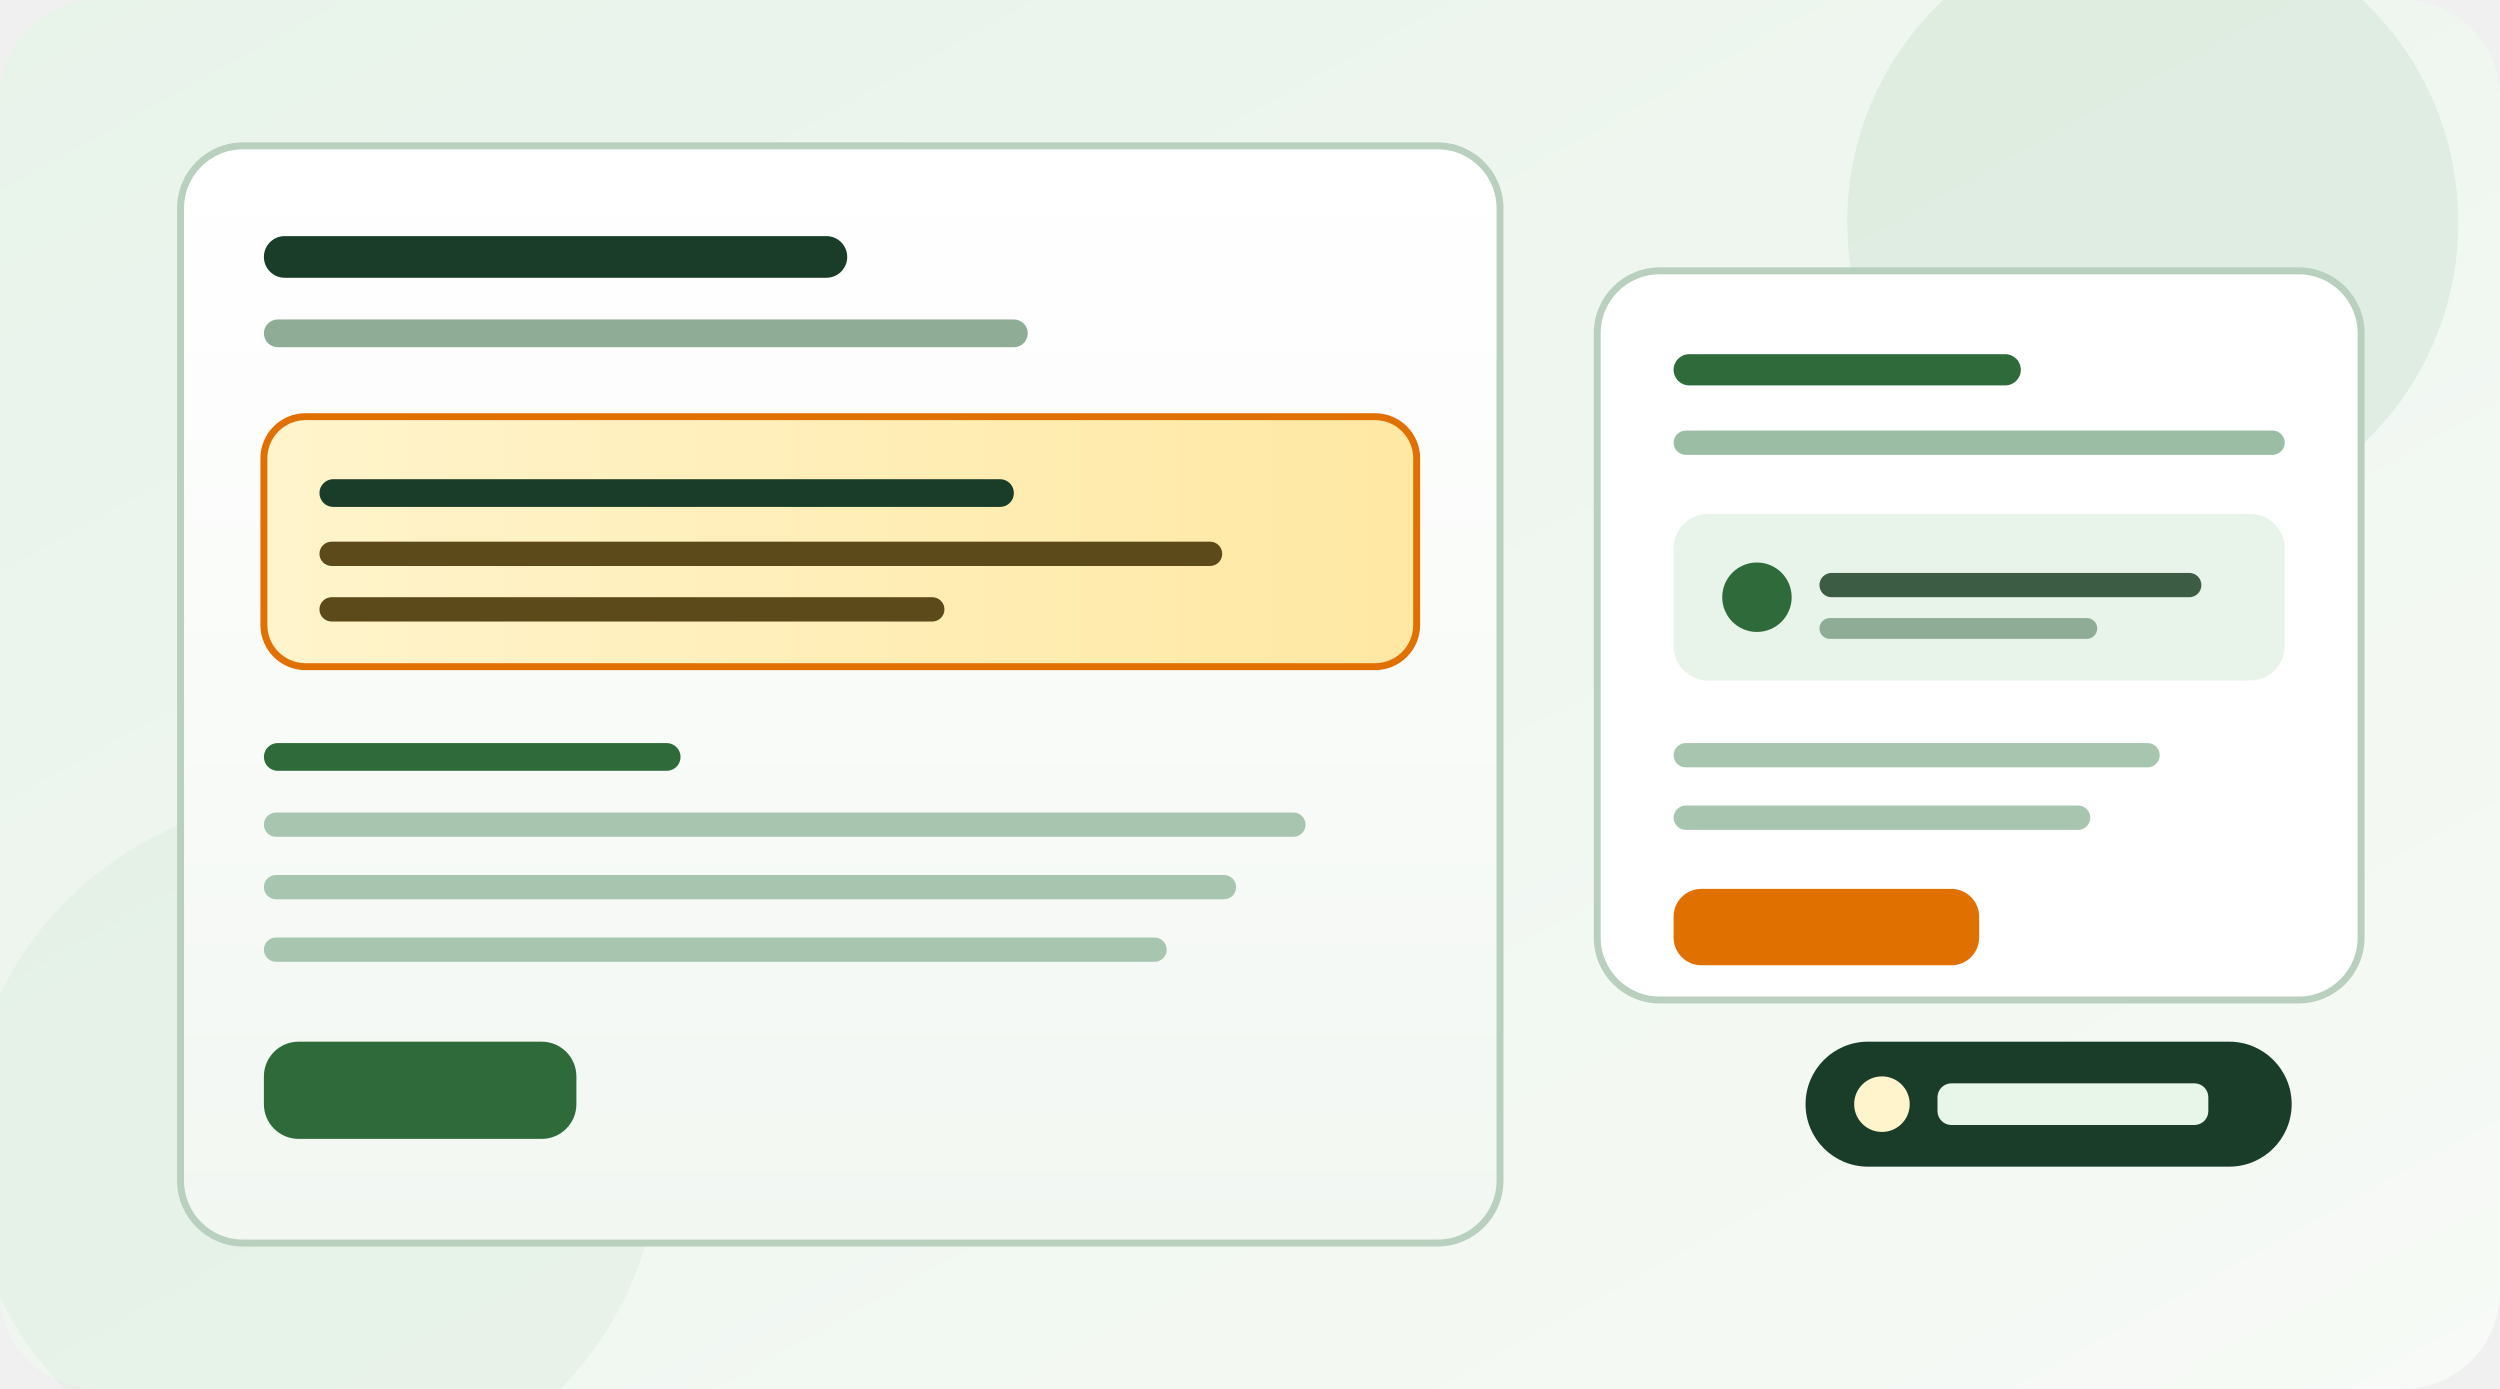
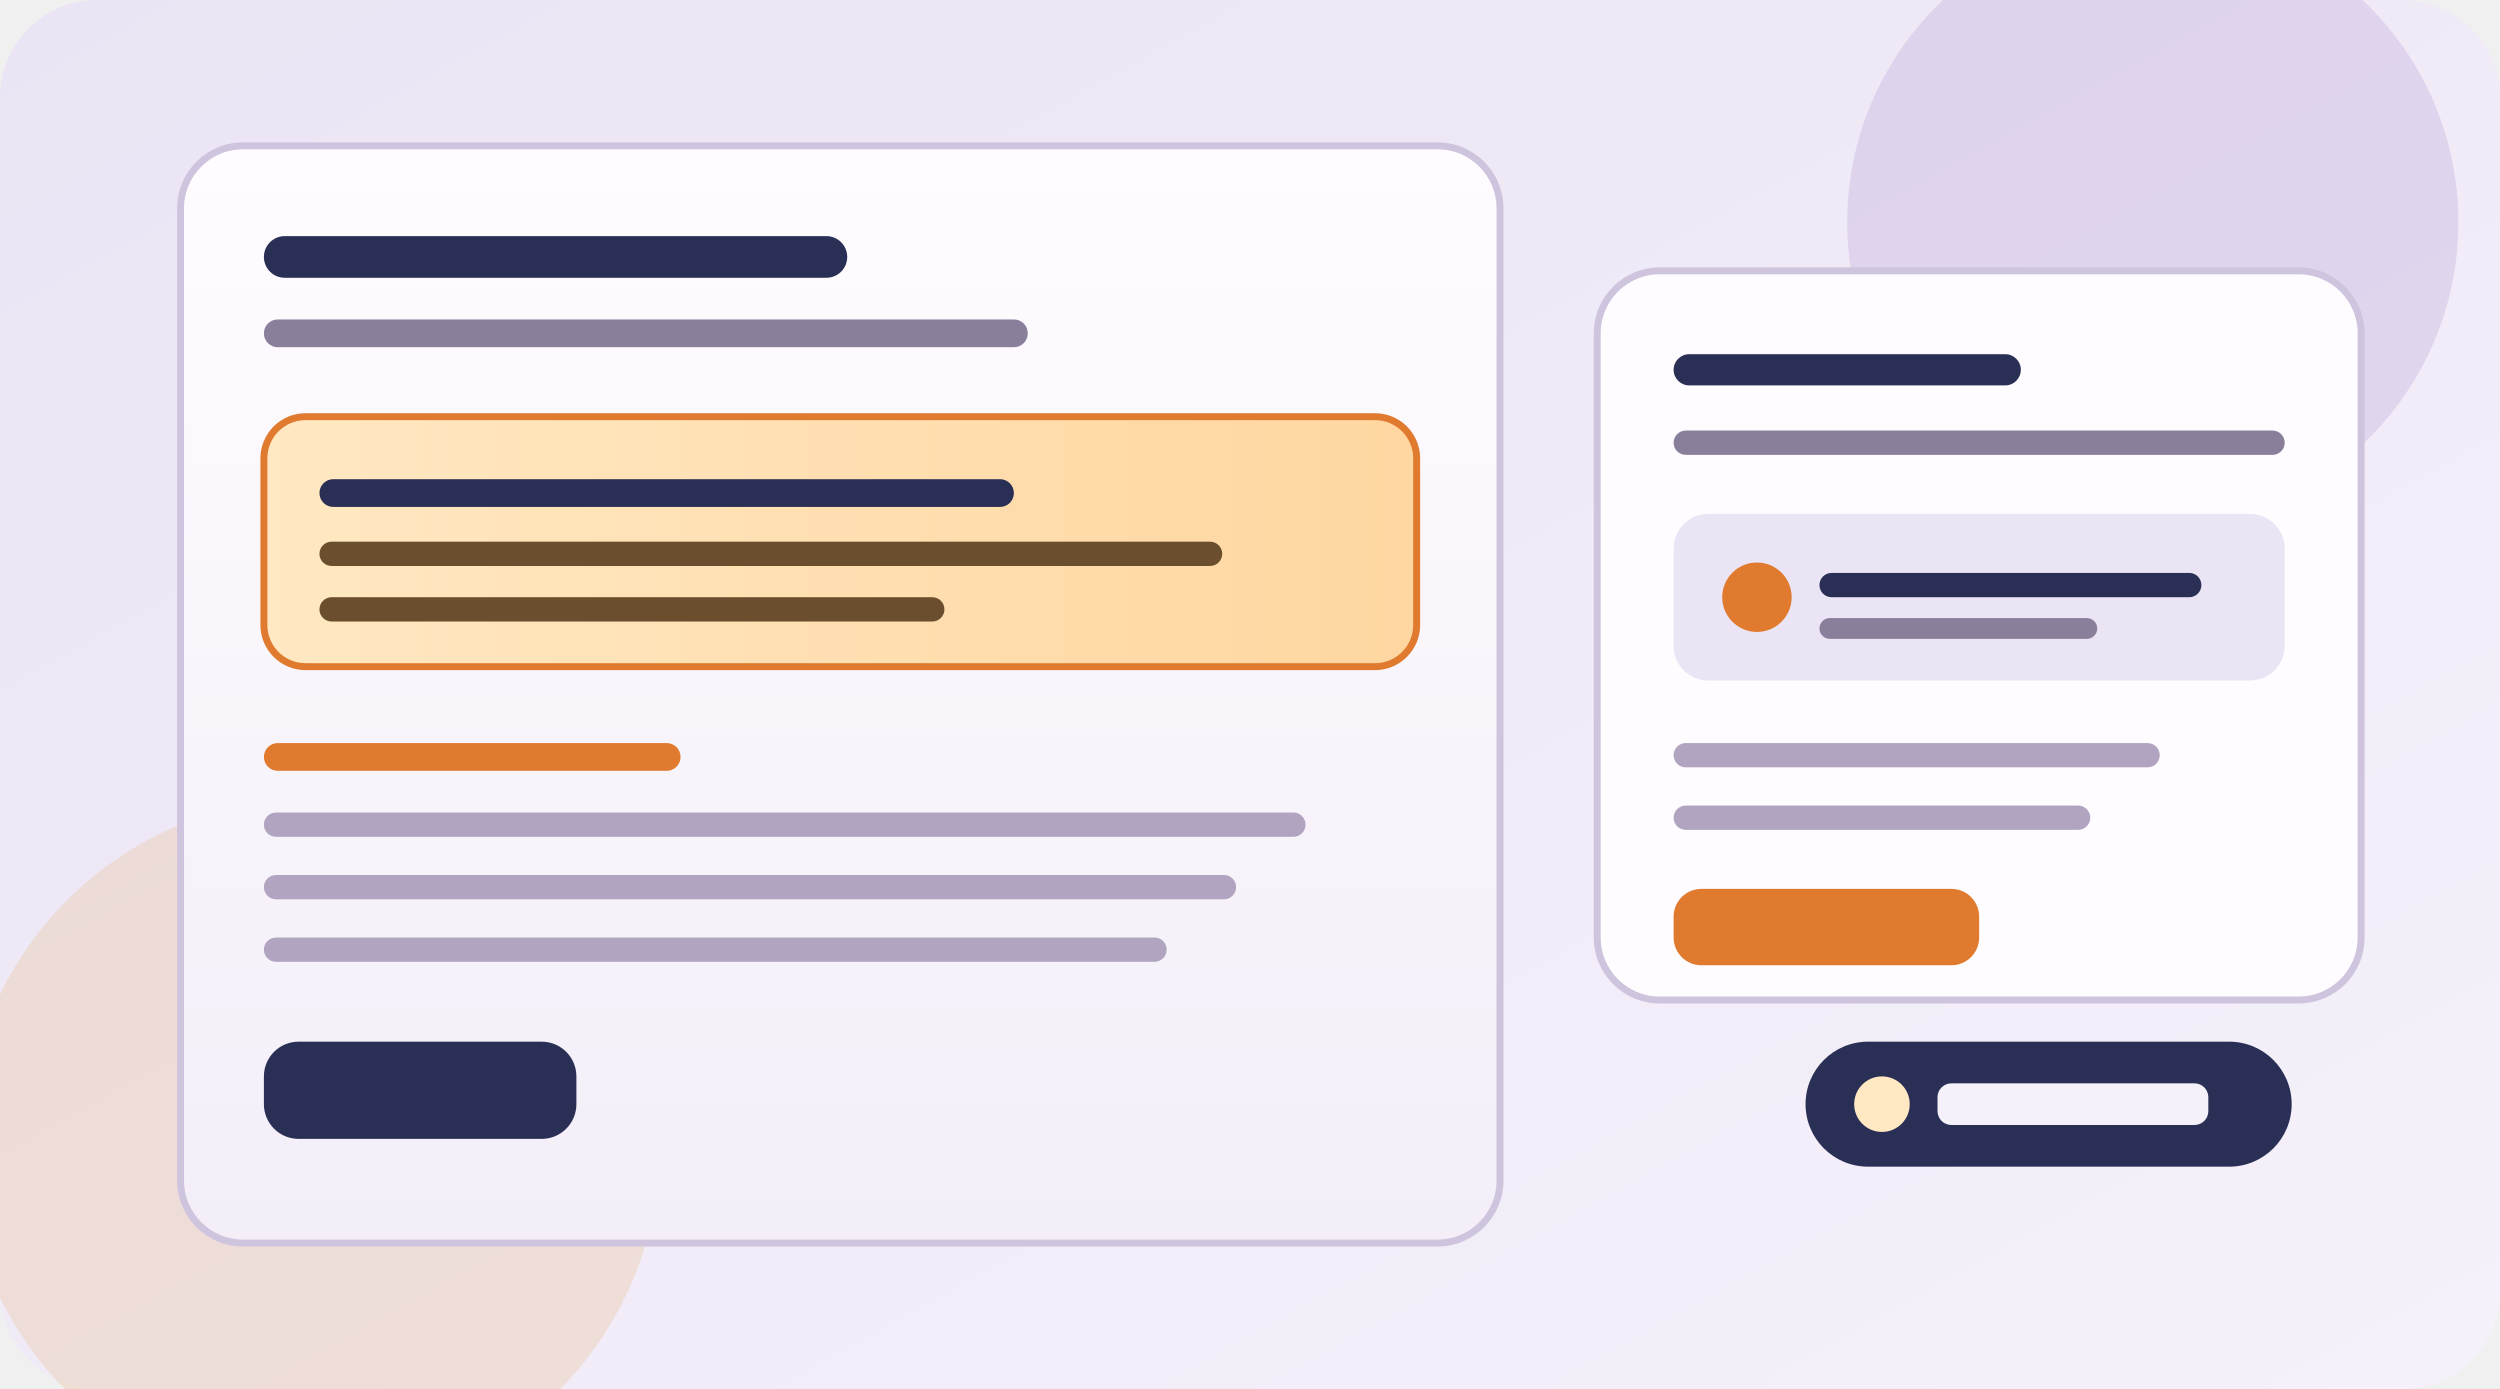
<svg xmlns="http://www.w3.org/2000/svg" viewBox="0 0 720 400" fill="none" role="img" aria-label="Daily Idea report mock — light">
  <defs>
    <linearGradient id="skyL" x1="0" y1="0" x2="1" y2="1">
-       <stop offset="0%" stop-color="#e8f3ea" />
-       <stop offset="100%" stop-color="#f7faf6" />
+       <stop offset="0%" stop-color="#ebe4f4" />
+       <stop offset="100%" stop-color="#f5f1fa" />
    </linearGradient>
    <linearGradient id="sheetL" x1="0" y1="0" x2="0" y2="1">
-       <stop offset="0%" stop-color="#ffffff" />
-       <stop offset="100%" stop-color="#f2f7f2" />
+       <stop offset="0%" stop-color="#fffcff" />
+       <stop offset="100%" stop-color="#f3eef8" />
    </linearGradient>
    <linearGradient id="execL" x1="0" y1="0" x2="1" y2="0">
-       <stop offset="0%" stop-color="#FFF4CC" />
-       <stop offset="100%" stop-color="#FFE8A3" />
+       <stop offset="0%" stop-color="#ffe8c2" />
+       <stop offset="100%" stop-color="#ffd6a0" />
    </linearGradient>
  </defs>
  <rect width="720" height="400" rx="28" fill="url(#skyL)" />
-   <circle cx="620" cy="64" r="88" fill="#cfe4d3" opacity="0.5" />
-   <circle cx="90" cy="330" r="100" fill="#d9eadc" opacity="0.4" />
-   <rect x="52" y="42" width="380" height="316" rx="18" fill="url(#sheetL)" stroke="#b9d0be" stroke-width="2" />
-   <rect x="76" y="68" width="168" height="12" rx="6" fill="#1a3d2a" />
-   <rect x="76" y="92" width="220" height="8" rx="4" fill="#8fad96" />
-   <rect x="76" y="120" width="332" height="72" rx="12" fill="url(#execL)" stroke="#E07000" stroke-width="2" />
-   <rect x="92" y="138" width="200" height="8" rx="4" fill="#1a3d2a" />
-   <rect x="92" y="156" width="260" height="7" rx="3.5" fill="#5c4a1a" />
-   <rect x="92" y="172" width="180" height="7" rx="3.5" fill="#5c4a1a" />
-   <rect x="76" y="214" width="120" height="8" rx="4" fill="#2f6b3a" />
-   <rect x="76" y="234" width="300" height="7" rx="3.5" fill="#a8c5af" />
-   <rect x="76" y="252" width="280" height="7" rx="3.5" fill="#a8c5af" />
-   <rect x="76" y="270" width="260" height="7" rx="3.5" fill="#a8c5af" />
-   <rect x="76" y="300" width="90" height="28" rx="10" fill="#2f6b3a" />
-   <rect x="460" y="78" width="220" height="210" rx="18" fill="#ffffff" stroke="#b9d0be" stroke-width="2" />
-   <rect x="482" y="102" width="100" height="9" rx="4.5" fill="#2f6b3a" />
-   <rect x="482" y="124" width="176" height="7" rx="3.5" fill="#9bbda4" />
-   <rect x="482" y="148" width="176" height="48" rx="10" fill="#e8f3ea" />
-   <circle cx="506" cy="172" r="10" fill="#2f6b3a" />
-   <rect x="524" y="165" width="110" height="7" rx="3.5" fill="#3d5c44" />
-   <rect x="524" y="178" width="80" height="6" rx="3" fill="#8fad96" />
-   <rect x="482" y="214" width="140" height="7" rx="3.5" fill="#a8c5af" />
-   <rect x="482" y="232" width="120" height="7" rx="3.5" fill="#a8c5af" />
-   <rect x="482" y="256" width="88" height="22" rx="8" fill="#E07000" />
+   <circle cx="620" cy="64" r="88" fill="#c9b8e0" opacity="0.45" />
+   <circle cx="90" cy="330" r="100" fill="#e8c49a" opacity="0.35" />
+   <rect x="52" y="42" width="380" height="316" rx="18" fill="url(#sheetL)" stroke="#cfc4de" stroke-width="2" />
+   <rect x="76" y="68" width="168" height="12" rx="6" fill="#2a2f55" />
+   <rect x="76" y="92" width="220" height="8" rx="4" fill="#8a7f9a" />
+   <rect x="76" y="120" width="332" height="72" rx="12" fill="url(#execL)" stroke="#e07a2f" stroke-width="2" />
+   <rect x="92" y="138" width="200" height="8" rx="4" fill="#2a2f55" />
+   <rect x="92" y="156" width="260" height="7" rx="3.5" fill="#6b4e2e" />
+   <rect x="92" y="172" width="180" height="7" rx="3.5" fill="#6b4e2e" />
+   <rect x="76" y="214" width="120" height="8" rx="4" fill="#e07a2f" />
+   <rect x="76" y="234" width="300" height="7" rx="3.5" fill="#b0a4c0" />
+   <rect x="76" y="252" width="280" height="7" rx="3.5" fill="#b0a4c0" />
+   <rect x="76" y="270" width="260" height="7" rx="3.5" fill="#b0a4c0" />
+   <rect x="76" y="300" width="90" height="28" rx="10" fill="#2a2f55" />
+   <rect x="460" y="78" width="220" height="210" rx="18" fill="#fffcff" stroke="#cfc4de" stroke-width="2" />
+   <rect x="482" y="102" width="100" height="9" rx="4.5" fill="#2a2f55" />
+   <rect x="482" y="124" width="176" height="7" rx="3.5" fill="#8a7f9a" />
+   <rect x="482" y="148" width="176" height="48" rx="10" fill="#ebe4f4" />
+   <circle cx="506" cy="172" r="10" fill="#e07a2f" />
+   <rect x="524" y="165" width="110" height="7" rx="3.5" fill="#2a2f55" />
+   <rect x="524" y="178" width="80" height="6" rx="3" fill="#8a7f9a" />
+   <rect x="482" y="214" width="140" height="7" rx="3.5" fill="#b0a4c0" />
+   <rect x="482" y="232" width="120" height="7" rx="3.5" fill="#b0a4c0" />
+   <rect x="482" y="256" width="88" height="22" rx="8" fill="#e07a2f" />
  <g transform="translate(520 300)">
-     <rect width="140" height="36" rx="18" fill="#1a3d2a" />
-     <circle cx="22" cy="18" r="8" fill="#FFF4CC" />
-     <rect x="38" y="12" width="78" height="12" rx="4" fill="#e8f5e9" />
+     <rect width="140" height="36" rx="18" fill="#2a2f55" />
+     <circle cx="22" cy="18" r="8" fill="#ffe8c2" />
+     <rect x="38" y="12" width="78" height="12" rx="4" fill="#f5f1fa" />
  </g>
</svg>
